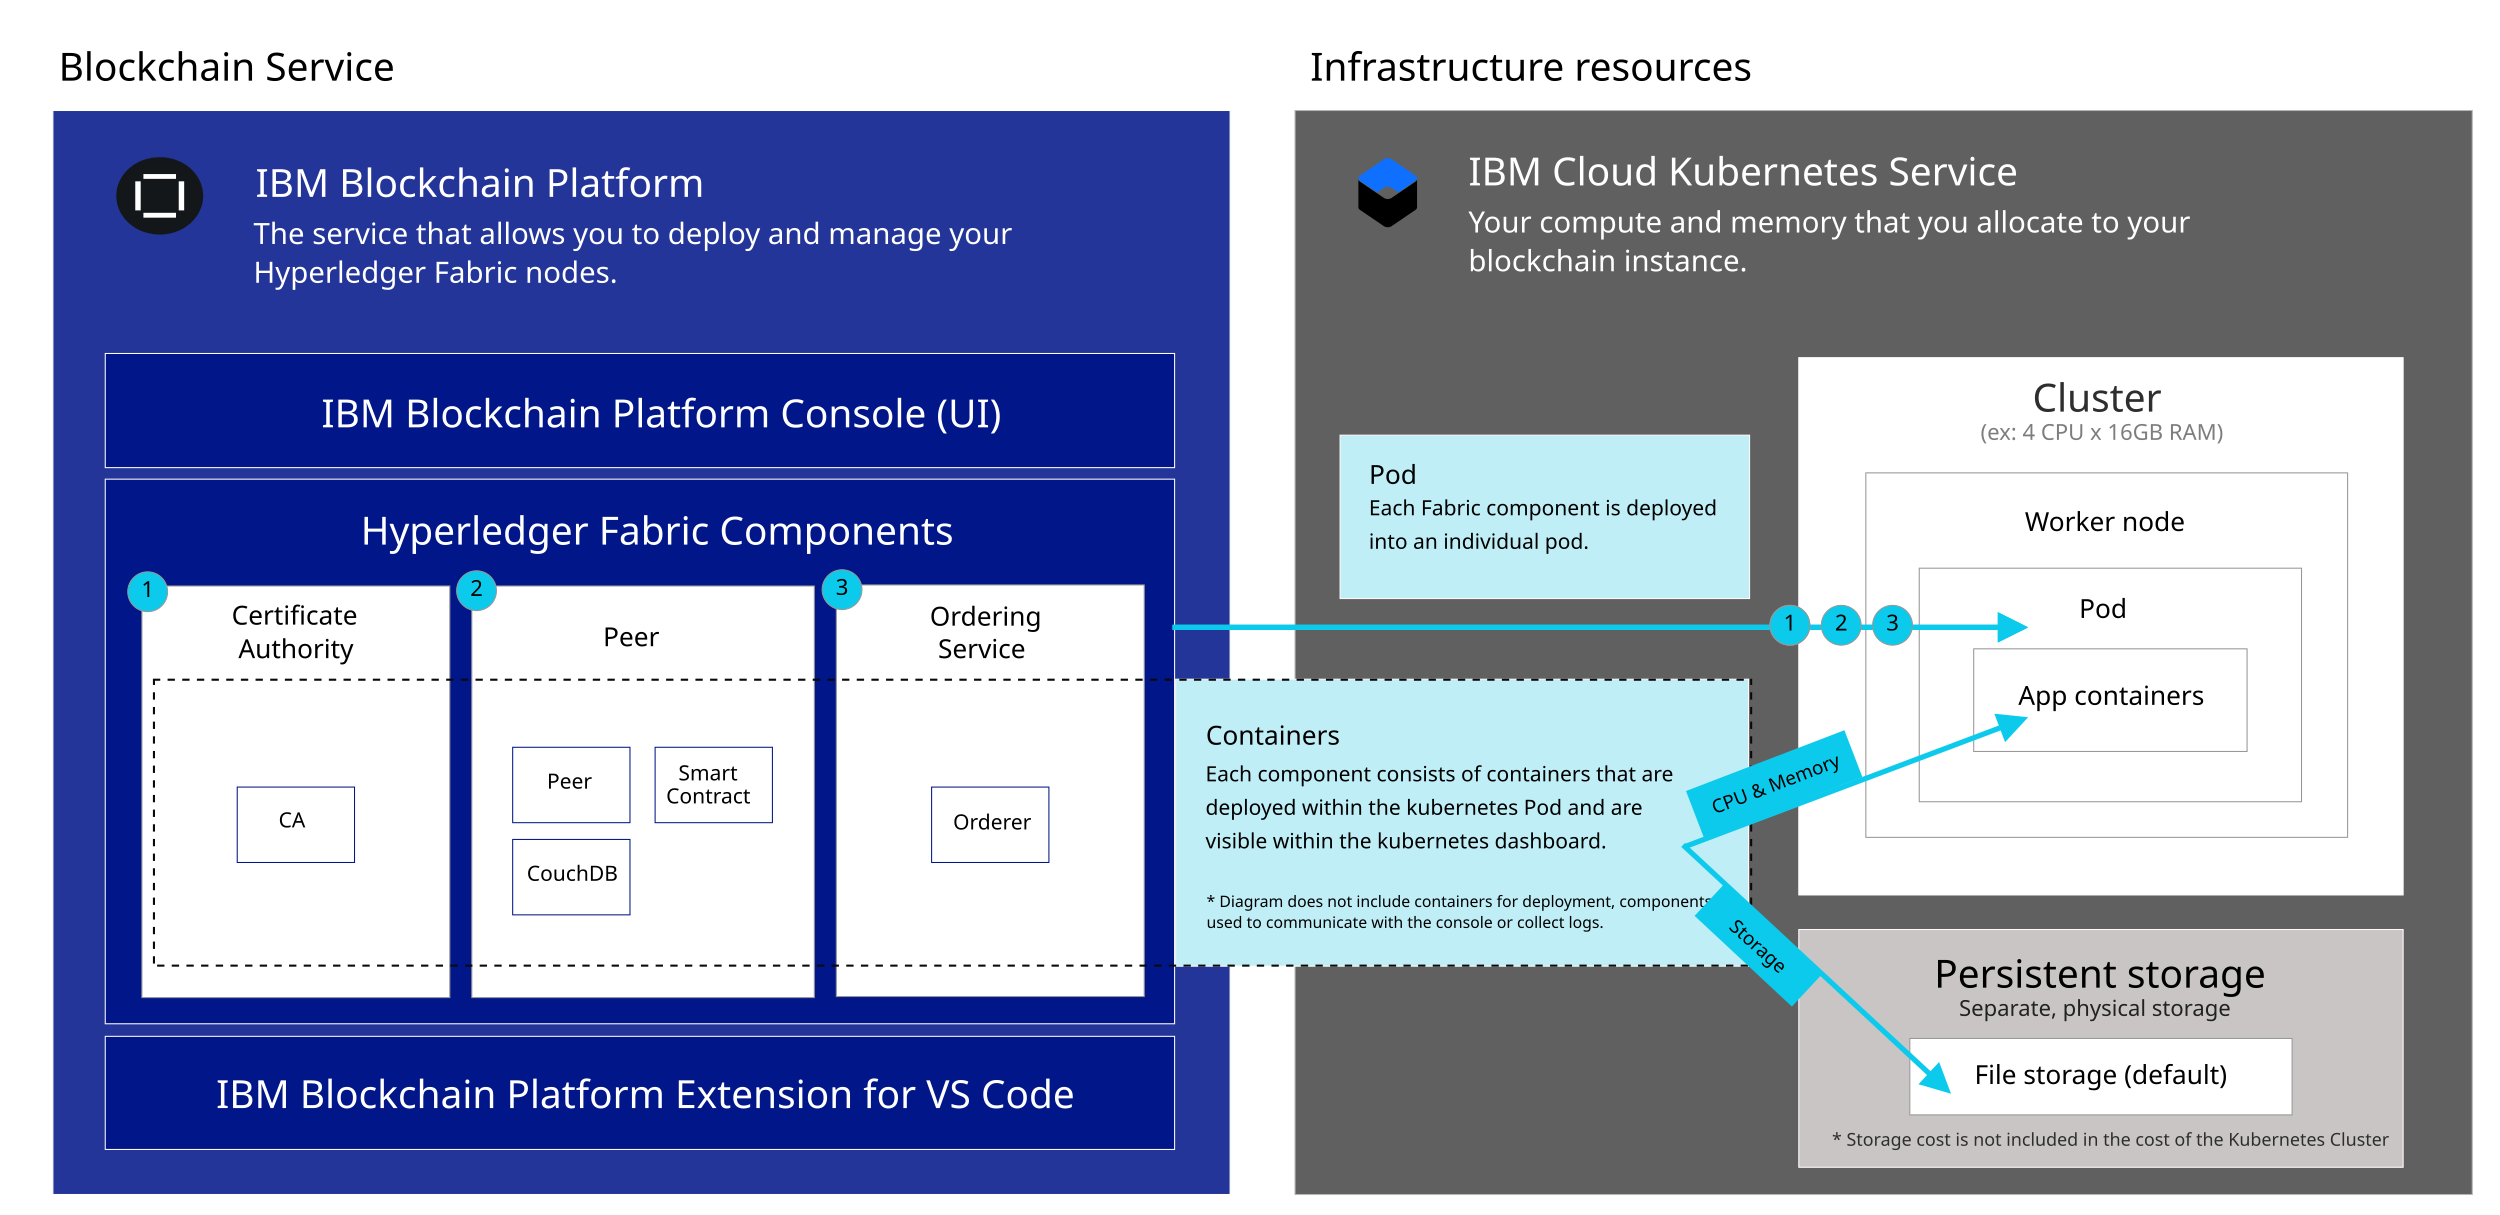
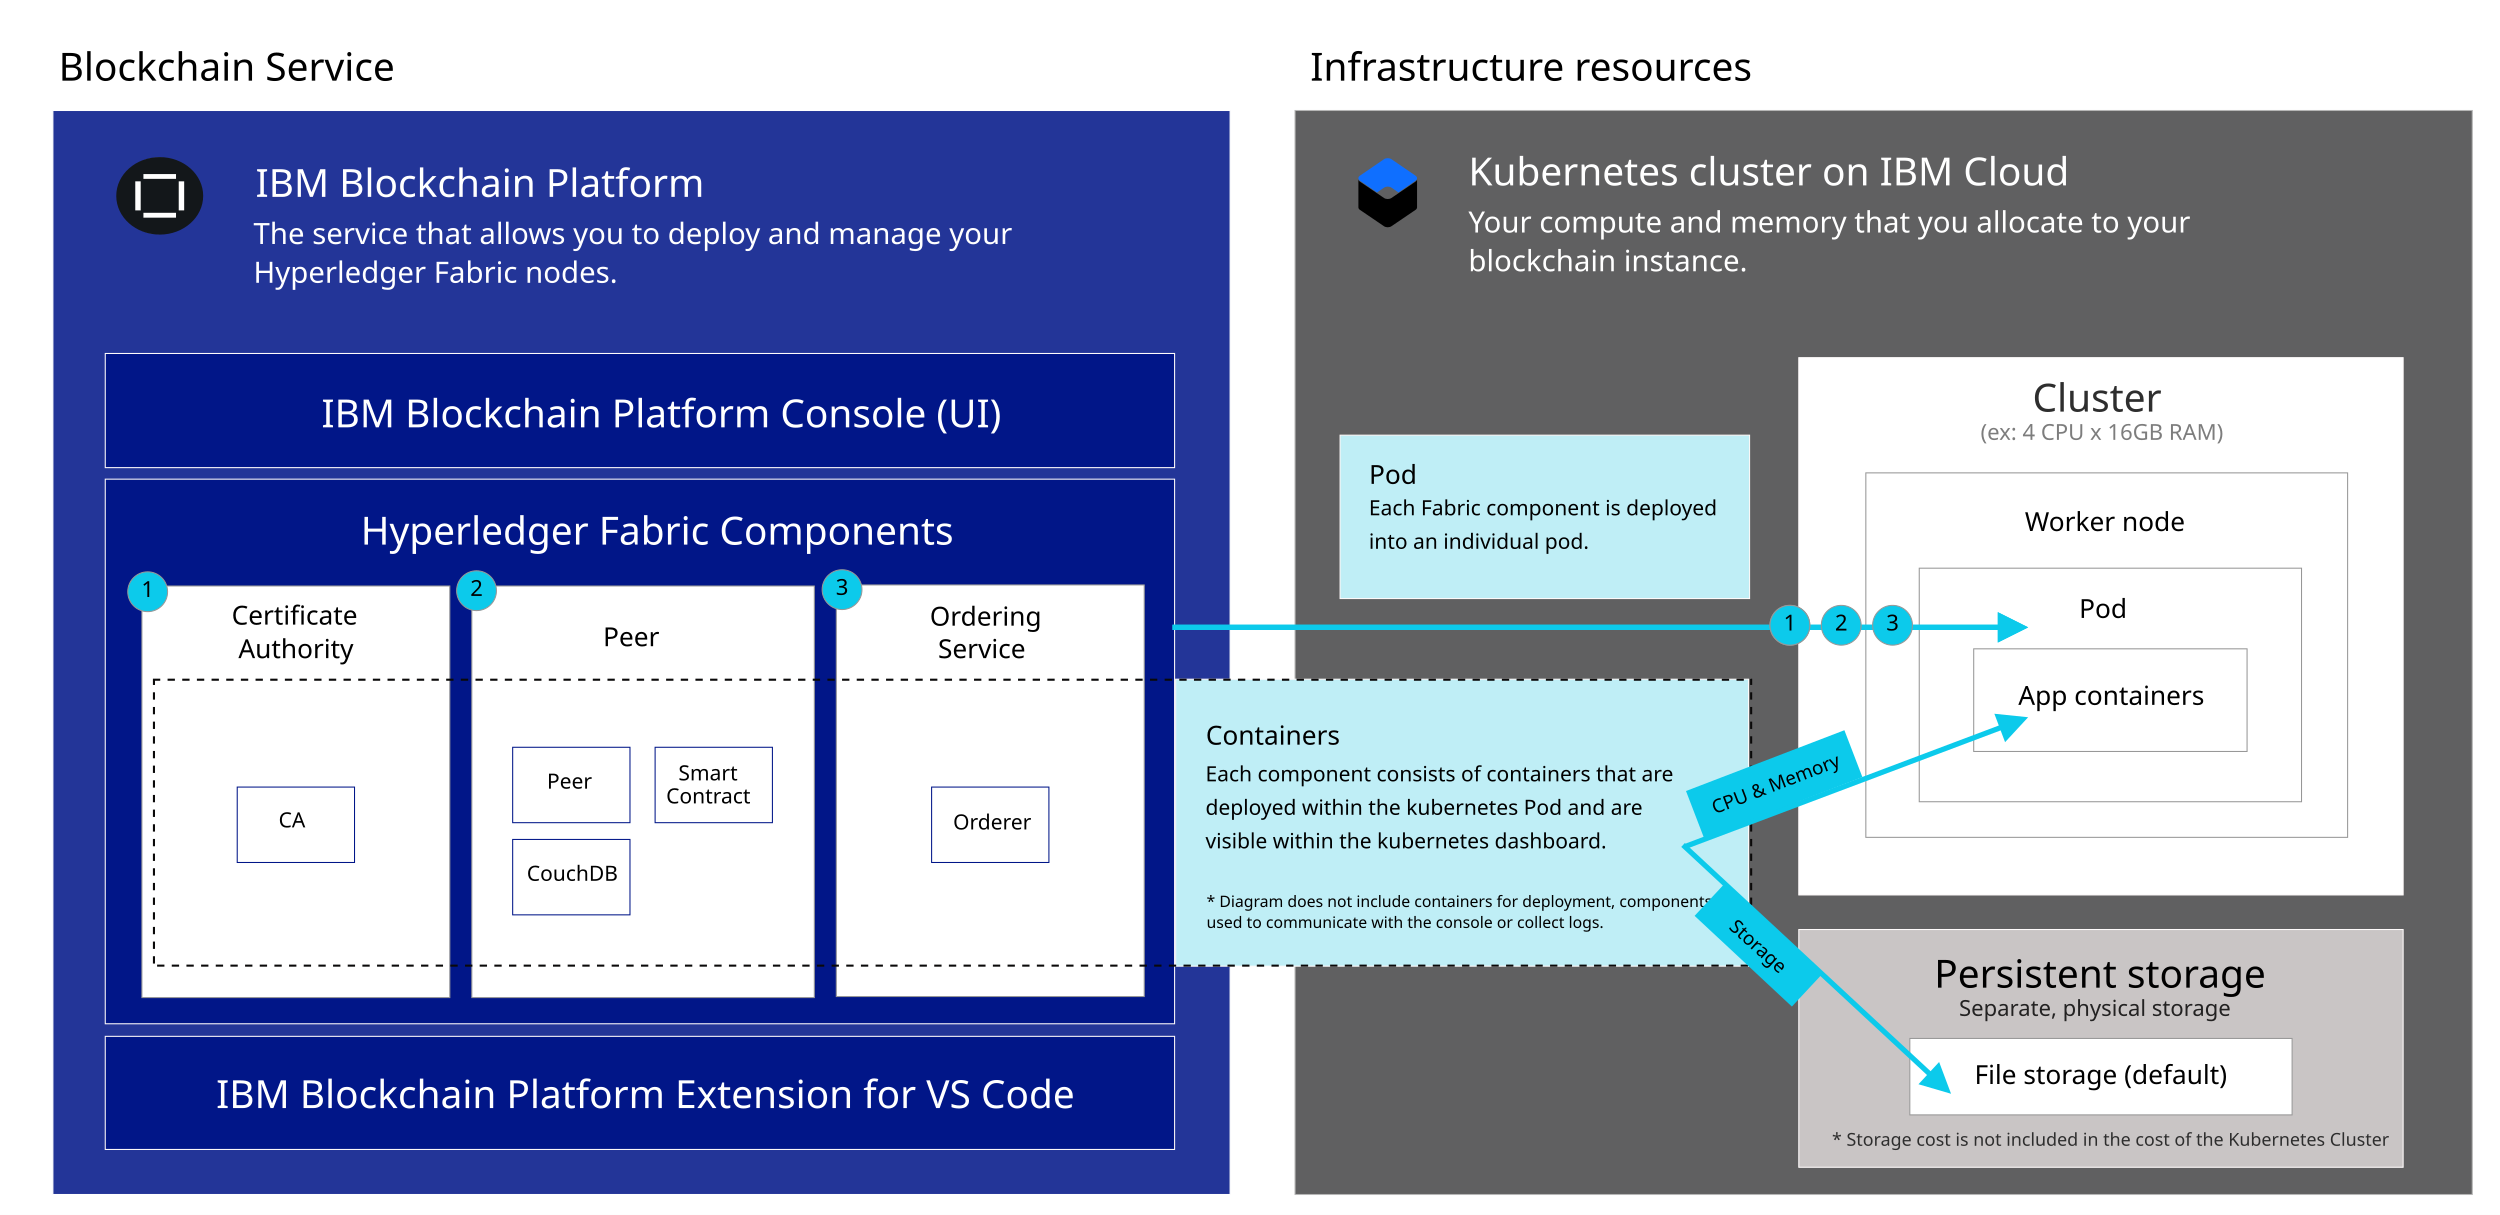
<svg xmlns="http://www.w3.org/2000/svg" xmlns:xlink="http://www.w3.org/1999/xlink" width="2387px" height="1160px" viewBox="0 0 2387 1160" version="1.1">
  <defs>
    <rect id="path-1" x="146" y="648" width="1527" height="275" />
    <mask id="mask-2" maskContentUnits="userSpaceOnUse" maskUnits="objectBoundingBox" x="0" y="0" width="1527" height="275" fill="white">
      <use xlink:href="#path-1" />
    </mask>
  </defs>
  <g id="IBP_Deployment" stroke="none" stroke-width="1" fill="none" fill-rule="evenodd">
    <rect fill="#FFFFFF" x="0" y="0" width="2387" height="1160" />
    <g id="Group" opacity="0.867" transform="translate(50, 105)">
      <rect id="Rectangle" stroke="#FFFFFF" fill="#011688" x="0.5" y="0.5" width="1124" height="1035" />
      <text id="IBM-Blockchain-Platf" font-family="IBMPlexSans-SemiBold, IBM Plex Sans" font-size="37.07" font-weight="500" fill="#FFFFFF">
        <tspan x="193.977" y="83">IBM Blockchain Platform</tspan>
      </text>
      <text id="The-service-that-all" font-family="IBMPlexSans, IBM Plex Sans" font-size="28.07" font-weight="normal" fill="#FFFFFF">
        <tspan x="192" y="128">The service that allows you to deploy and manage your </tspan>
        <tspan x="192" y="165">Hyperledger Fabric nodes.</tspan>
      </text>
    </g>
    <g id="Group" transform="translate(100, 151)">
      <circle id="Oval" stroke="#979797" fill="#FFFFFF" cx="51" cy="36" r="36" />
      <rect id="Rectangle" stroke="#FFFCFC" fill="#011688" x="0.5" y="186.5" width="1021" height="109" />
    </g>
    <g id="Group" transform="translate(100, 989)" fill="#011688" stroke="#FFFAFA">
      <rect id="Rectangle" x="0.5" y="0.5" width="1021" height="108" />
    </g>
    <g id="Group-3" transform="translate(100, 457)">
      <g id="Group" fill="#011688" stroke="#FFFBFB">
        <rect id="Rectangle" x="0.5" y="0.5" width="1021" height="520" />
      </g>
      <g id="Group" transform="translate(35, 102)" fill="#FFFFFF" stroke="#979797">
        <rect id="Rectangle" x="0.5" y="0.5" width="294" height="393" />
      </g>
      <g id="Group" transform="translate(350, 102)" fill="#FFFFFF" stroke="#979797">
        <rect id="Rectangle" x="0.5" y="0.5" width="327" height="393" />
      </g>
      <g id="Group" transform="translate(698, 101)" fill="#FFFFFF" stroke="#979797">
        <rect id="Rectangle" x="0.5" y="0.5" width="294" height="393" />
      </g>
      <text id="Hyperledger-Fabric-C" font-family="IBMPlexSans-SemiBold, IBM Plex Sans" font-size="37.07" font-weight="500" fill="#FFFFFF">
        <tspan x="244.42" y="63">Hyperledger Fabric Components</tspan>
      </text>
      <text id="Certificate-Authorit" font-family="IBMPlexSans-SemiBold, IBM Plex Sans" font-size="25.07" font-weight="500" line-spacing="32" fill="#000000">
        <tspan x="121.147" y="139.395">Certificate </tspan>
        <tspan x="127.602" y="171.395">Authority</tspan>
      </text>
      <text id="CA" font-family="IBMPlexSans-SemiBold, IBM Plex Sans" font-size="20.07" font-weight="500" line-spacing="32" fill="#000000">
        <tspan x="166" y="333">CA</tspan>
      </text>
      <g id="Group-2" transform="translate(389, 256)">
        <g id="Group" fill="#FFFFFF" stroke="#011688">
          <rect id="Rectangle" x="0.5" y="0.5" width="112" height="72" />
        </g>
        <text id="Peer" font-family="IBMPlexSans-SemiBold, IBM Plex Sans" font-size="20.07" font-weight="500" line-spacing="32" fill="#000000">
          <tspan x="33.235" y="40">Peer</tspan>
        </text>
      </g>
      <rect id="Rectangle" stroke="#011688" x="126.5" y="294.5" width="112" height="72" />
      <rect id="Rectangle" stroke="#011688" x="789.5" y="294.5" width="112" height="72" />
      <text id="Orderer" font-family="IBMPlexSans-SemiBold, IBM Plex Sans" font-size="20.07" font-weight="500" line-spacing="32" fill="#000000">
        <tspan x="810" y="335">Orderer</tspan>
      </text>
      <g id="Group" transform="translate(525, 256)" fill="#FFFFFF" stroke="#011688">
        <rect id="Rectangle" x="0.5" y="0.5" width="112" height="72" />
      </g>
      <text id="Smart-Contract" font-family="IBMPlexSans-SemiBold, IBM Plex Sans" font-size="20.07" font-weight="500" line-spacing="22" fill="#000000">
        <tspan x="547.73" y="288.1">Smart </tspan>
        <tspan x="536.03" y="310.1">Contract</tspan>
      </text>
      <g id="Group" transform="translate(389, 344)" fill="#FFFFFF" stroke="#011688">
        <rect id="Rectangle" x="0.5" y="0.5" width="112" height="72" />
      </g>
      <text id="CouchDB" font-family="IBMPlexSans-SemiBold, IBM Plex Sans" font-size="20.07" font-weight="500" line-spacing="32" fill="#000000">
        <tspan x="403" y="384">CouchDB</tspan>
      </text>
      <text id="Peer" font-family="IBMPlexSans-SemiBold, IBM Plex Sans" font-size="25.07" font-weight="500" fill="#000000">
        <tspan x="475.8" y="160">Peer</tspan>
      </text>
      <text id="Ordering-Service" font-family="IBMPlexSans-SemiBold, IBM Plex Sans" font-size="25.07" font-weight="500" line-spacing="31" fill="#000000">
        <tspan x="787.762" y="140.395">Ordering </tspan>
        <tspan x="795.584" y="171.395">Service</tspan>
      </text>
    </g>
    <g id="Group" transform="translate(1236, 105)">
      <rect id="Rectangle" stroke="#979797" fill="#1E1E1F" opacity="0.704" x="0.5" y="0.5" width="1124" height="1035" />
      <g id="Group-6" transform="translate(481, 236)">
        <rect id="Rectangle" stroke="#FFFBFB" fill="#FFFFFF" x="0.5" y="0.5" width="577" height="513" />
        <rect id="Rectangle" stroke="#FFFBFB" fill="#C9C5C5" x="0.5" y="546.5" width="577" height="227" />
        <g id="Group" transform="translate(64, 110)" fill="#FFFFFF" stroke="#979797">
          <rect id="Rectangle-2" x="0.5" y="0.5" width="460" height="348" />
        </g>
        <text id="Cluster" font-family="IBMPlexSans-SemiBold, IBM Plex Sans" font-size="37.07" font-weight="500" fill="#2E2E2E">
          <tspan x="223.667" y="52">Cluster </tspan>
        </text>
        <text id="Persistent-storage" font-family="IBMPlexSans-SemiBold, IBM Plex Sans" font-size="37.07" font-weight="500" fill="#000000">
          <tspan x="129.824" y="602">Persistent storage </tspan>
        </text>
        <text id="(ex:-4-CPU-x-16GB-RA" opacity="0.625" font-family="IBMPlexSans-SemiBold, IBM Plex Sans" font-size="21.07" font-weight="500" fill="#2E2E2E">
          <tspan x="174.019" y="79">(ex: 4 CPU x 16GB RAM)</tspan>
        </text>
        <text id="Separate,-physical-s" opacity="0.826" font-family="IBMPlexSans-SemiBold, IBM Plex Sans" font-size="21.07" font-weight="500" fill="#000000">
          <tspan x="153.478" y="629">Separate, physical storage</tspan>
        </text>
        <text id="Worker-node" font-family="IBMPlexSans-SemiBold, IBM Plex Sans" font-size="25.07" font-weight="500" fill="#000000">
          <tspan x="216.33" y="166">Worker node</tspan>
        </text>
        <g id="Group" transform="translate(115, 201)" fill="#FFFFFF" stroke="#979797">
          <rect id="Rectangle-2" x="0.5" y="0.5" width="365" height="223" />
        </g>
        <g id="Group" transform="translate(167, 278)" fill="#FFFFFF" stroke="#979797">
          <rect id="Rectangle-2" x="0.5" y="0.5" width="261" height="98" />
        </g>
        <text id="Pod" font-family="IBMPlexSans-SemiBold, IBM Plex Sans" font-size="25.07" font-weight="500" fill="#000000">
          <tspan x="268.138" y="249">Pod</tspan>
        </text>
        <text id="App-containers" font-family="IBMPlexSans-SemiBold, IBM Plex Sans" font-size="25.07" font-weight="500" fill="#000000">
          <tspan x="210.08" y="332">App containers</tspan>
        </text>
        <g id="Group" transform="translate(106, 650)" fill="#FFFFFF" stroke="#979797">
          <rect id="Rectangle-2" x="0.5" y="0.5" width="365" height="73" />
        </g>
        <text id="File-storage-(defaul" font-family="IBMPlexSans-SemiBold, IBM Plex Sans" font-size="25.07" font-weight="500" fill="#000000">
          <tspan x="168.275" y="694">File storage (default)</tspan>
        </text>
      </g>
    </g>
    <rect id="Rectangle" stroke="#FFFBFB" fill="#BFEEF6" x="1122.5" y="648.5" width="547" height="274" />
    <use id="Rectangle" stroke="#0A0909" mask="url(#mask-2)" stroke-width="4" stroke-dasharray="7" xlink:href="#path-1" />
    <text id="Containers" font-family="IBMPlexSans-SemiBold, IBM Plex Sans" font-size="25.07" font-weight="500" fill="#000000">
      <tspan x="1151.324" y="711">Containers</tspan>
    </text>
    <text id="Blockchain-Service" font-family="IBMPlexSans-SemiBold, IBM Plex Sans" font-size="37.07" font-weight="500" fill="#000000">
      <tspan x="56.004" y="77">Blockchain Service</tspan>
    </text>
    <text id="IBM-Blockchain-Platf" font-family="IBMPlexSans-SemiBold, IBM Plex Sans" font-size="37.07" font-weight="500" fill="#FFFFFF">
      <tspan x="306.897" y="408">IBM Blockchain Platform Console (UI)</tspan>
    </text>
    <text id="IBM-Blockchain-Platf" font-family="IBMPlexSans-SemiBold, IBM Plex Sans" font-size="37.07" font-weight="500" fill="#FFFFFF">
      <tspan x="206.342" y="1058">IBM Blockchain Platform Extension for VS Code  </tspan>
    </text>
    <text id="Infrastructure-resou" font-family="IBMPlexSans-SemiBold, IBM Plex Sans" font-size="37.07" font-weight="500" fill="#000000">
      <tspan x="1251.054" y="77">Infrastructure resources</tspan>
    </text>
    <text id="IBM-Cloud-Kubernetes" font-family="IBMPlexSans-SemiBold, IBM Plex Sans" font-size="37.07" font-weight="500" fill="#FFFFFF">
-       <tspan x="1402.045" y="177">IBM Cloud Kubernetes Service</tspan>
+       <tspan x="1402.045" y="177">Kubernetes cluster on IBM Cloud</tspan>
    </text>
    <text id="Your-compute-and-mem" font-family="IBMPlexSans, IBM Plex Sans" font-size="28.07" font-weight="normal" fill="#FFFFFF">
      <tspan x="1402" y="222">Your compute and memory that you allocate to your</tspan>
      <tspan x="1402" y="259">blockchain instance.</tspan>
    </text>
    <g id="container-service-logo-3aec89a836" transform="translate(1297, 151)" fill-rule="nonzero">
      <path d="M0,20 C0,20.875 0.489,21.75 1.466,22.414 L24.445,38.03 C26.4,39.358 29.598,39.358 31.553,38.03 L54.534,22.416 C55.511,21.752 56,20.877 56,20.002 L56,46.976 C56,47.851 55.511,48.727 54.534,49.391 L31.553,65.004 C29.598,66.332 26.4,66.332 24.445,65.004 L1.466,49.388 C0.489,48.724 0,47.849 0,46.973 L0,20 Z" id="Path" fill="#000000" />
      <path d="M0,19.172 C0,20.053 0.489,20.935 1.466,21.603 L17.763,32.756 L24.448,28.182 C26.402,26.844 29.6,26.845 31.555,28.182 L38.238,32.757 L54.534,21.606 C55.511,20.937 56,20.056 56,19.174 L56,19.162 C56,18.28 55.511,17.398 54.534,16.73 L31.556,1.003 C29.6,-0.334 26.403,-0.334 24.448,1.002 L1.467,16.727 C0.489,17.396 0,18.278 0,19.159 L0,46 L0,19.172 Z" id="Path" fill="#0F6FFF" />
    </g>
    <path id="Line" d="M1907.5,601.5 L1119.5,601.5 L1119.5,596.5 L1907.5,596.5 L1907.5,584.5 L1936.5,599 L1907.5,613.5 L1907.5,601.5 Z" fill="#0CCAEB" fill-rule="nonzero" />
    <path id="Line" d="M1907.5,601.5 L1119.5,601.5 L1119.5,596.5 L1907.5,596.5 L1907.5,584.5 L1936.5,599 L1907.5,613.5 L1907.5,601.5 Z" fill="#0CCAEB" fill-rule="nonzero" />
    <path id="Line" d="M1839.911,1026.444 L1605.252,808.632 L1608.653,804.967 L1843.312,1022.779 L1851.476,1013.984 L1862.866,1044.34 L1831.747,1035.239 L1839.911,1026.444 Z" fill="#0CCAEB" fill-rule="nonzero" />
    <path id="Line" d="M1910.213,697.391 L1609.542,810.721 L1607.779,806.042 L1908.45,692.713 L1904.217,681.484 L1936.468,684.824 L1914.446,708.62 L1910.213,697.391 Z" fill="#0CCAEB" fill-rule="nonzero" />
    <circle id="Oval" stroke="#979797" fill="#0CCAEB" cx="141" cy="565" r="19" />
    <text id="1" font-family="IBMPlexSans-Medium, IBM Plex Sans" font-size="21.07" font-weight="400" line-spacing="32" fill="#000000">
      <tspan x="135" y="570">1 </tspan>
    </text>
    <circle id="Oval" stroke="#979797" fill="#0CCAEB" cx="1709" cy="597" r="19" />
    <text id="1" font-family="IBMPlexSans-Medium, IBM Plex Sans" font-size="21.07" font-weight="400" line-spacing="32" fill="#000000">
      <tspan x="1703" y="602">1 </tspan>
    </text>
    <circle id="Oval" stroke="#979797" fill="#0CCAEB" cx="1709" cy="597" r="19" />
    <text id="1" font-family="IBMPlexSans-Medium, IBM Plex Sans" font-size="21.07" font-weight="400" line-spacing="32" fill="#000000">
      <tspan x="1703" y="602">1 </tspan>
    </text>
    <circle id="Oval" stroke="#979797" fill="#0CCAEB" cx="1758" cy="597" r="19" />
    <text id="2" font-family="IBMPlexSans-Medium, IBM Plex Sans" font-size="21.07" font-weight="400" line-spacing="32" fill="#000000">
      <tspan x="1752" y="602">2 </tspan>
    </text>
    <circle id="Oval" stroke="#979797" fill="#0CCAEB" cx="1807" cy="597" r="19" />
    <text id="3" font-family="IBMPlexSans-Medium, IBM Plex Sans" font-size="21.07" font-weight="400" line-spacing="32" fill="#000000">
      <tspan x="1801" y="602">3 </tspan>
    </text>
    <circle id="Oval" stroke="#979797" fill="#0CCAEB" cx="455" cy="564" r="19" />
    <text id="2" font-family="IBMPlexSans-Medium, IBM Plex Sans" font-size="21.07" font-weight="400" line-spacing="32" fill="#000000">
      <tspan x="449" y="569">2 </tspan>
    </text>
    <circle id="Oval" stroke="#979797" fill="#0CCAEB" cx="804" cy="563" r="19" />
    <text id="3" font-family="IBMPlexSans-Medium, IBM Plex Sans" font-size="21.07" font-weight="400" line-spacing="32" fill="#000000">
      <tspan x="798" y="568">3 </tspan>
    </text>
    <g id="IBP_2_0_Service_Tile_Icon" transform="translate(111, 150)" fill="#13171A" fill-rule="nonzero">
      <path d="M41.5,0 C18.58,-1.25125444e-15 2.80686807e-15,16.565 0,37 C-2.80686807e-15,57.435 18.58,74 41.5,74 C64.42,74 83,57.435 83,37 C83,27.187 78.628,17.776 70.845,10.837 C63.062,3.898 52.506,6.00873572e-16 41.5,0 Z M23.344,50.875 L18.156,50.875 L18.156,23.125 L23.344,23.125 L23.344,50.875 Z M57.062,57.812 L25.938,57.812 L25.938,53.188 L57.062,53.188 L57.062,57.812 Z M57.062,20.812 L25.938,20.812 L25.938,16.188 L57.062,16.188 L57.062,20.812 Z M64.844,50.875 L59.656,50.875 L59.656,23.125 L64.844,23.125 L64.844,50.875 Z" id="Shape" />
    </g>
    <text id="Each-component-consi" font-family="IBMPlexSans, IBM Plex Sans" font-size="20.07" font-weight="normal" line-spacing="32" fill="#000000">
      <tspan x="1151" y="746">Each component consists of containers that are </tspan>
      <tspan x="1151" y="778">deployed within the kubernetes Pod and are</tspan>
      <tspan x="1151" y="810">visible within the kubernetes dashboard.</tspan>
    </text>
    <text id="*-Diagram-does-not-i" font-family="IBMPlexSans, IBM Plex Sans" font-size="15.07" font-weight="normal" line-spacing="20" fill="#000000">
      <tspan x="1152" y="866">* Diagram does not include containers for deployment, components</tspan>
      <tspan x="1152" y="886">   used to communicate with the console or collect logs.</tspan>
    </text>
    <rect id="Rectangle" stroke="#FFFBFB" fill="#BFEEF6" x="1279.5" y="415.5" width="391" height="156" />
    <text id="Pod" font-family="IBMPlexSans-SemiBold, IBM Plex Sans" font-size="25.07" font-weight="500" fill="#000000">
      <tspan x="1307.138" y="462">Pod</tspan>
    </text>
    <rect id="Rectangle" fill="#0CCAEB" transform="translate(1694.006, 748.6414) rotate(-21) translate(-1694.006, -748.6414) " x="1613.006" y="724.641" width="162" height="48" />
    <text id="CPU-&amp;-Memory" transform="translate(1693.064, 748.5574) rotate(-21) translate(-1693.064, -748.5574) " font-family="IBMPlexSans-SemiBold, IBM Plex Sans" font-size="18.07" font-weight="500" fill="#000000">
      <tspan x="1630.65" y="755.557">CPU &amp; Memory</tspan>
    </text>
    <rect id="Rectangle" fill="#0CCAEB" transform="translate(1679.104, 902.031) rotate(43) translate(-1679.104, -902.031) " x="1615.604" y="880.531" width="127" height="43" />
    <text id="Storage" transform="translate(1678.679, 902.5681) rotate(42) translate(-1678.679, -902.5681) " font-family="IBMPlexSans-SemiBold, IBM Plex Sans" font-size="18.07" font-weight="500" fill="#000000">
      <tspan x="1646.352" y="909.568">Storage</tspan>
    </text>
    <text id="Each-Fabric-componen" font-family="IBMPlexSans, IBM Plex Sans" font-size="20.07" font-weight="normal" line-spacing="32" fill="#000000">
      <tspan x="1307" y="492">Each Fabric component is deployed</tspan>
      <tspan x="1307" y="524">into an individual pod.</tspan>
    </text>
    <text id="*-Storage-cost-is-no" font-family="IBMPlexSans, IBM Plex Sans" font-size="17.07" font-weight="normal" fill="#2E2E2E">
      <tspan x="1749.159" y="1094">* Storage cost is not included in the cost of the Kubernetes Cluster</tspan>
    </text>
  </g>
</svg>
